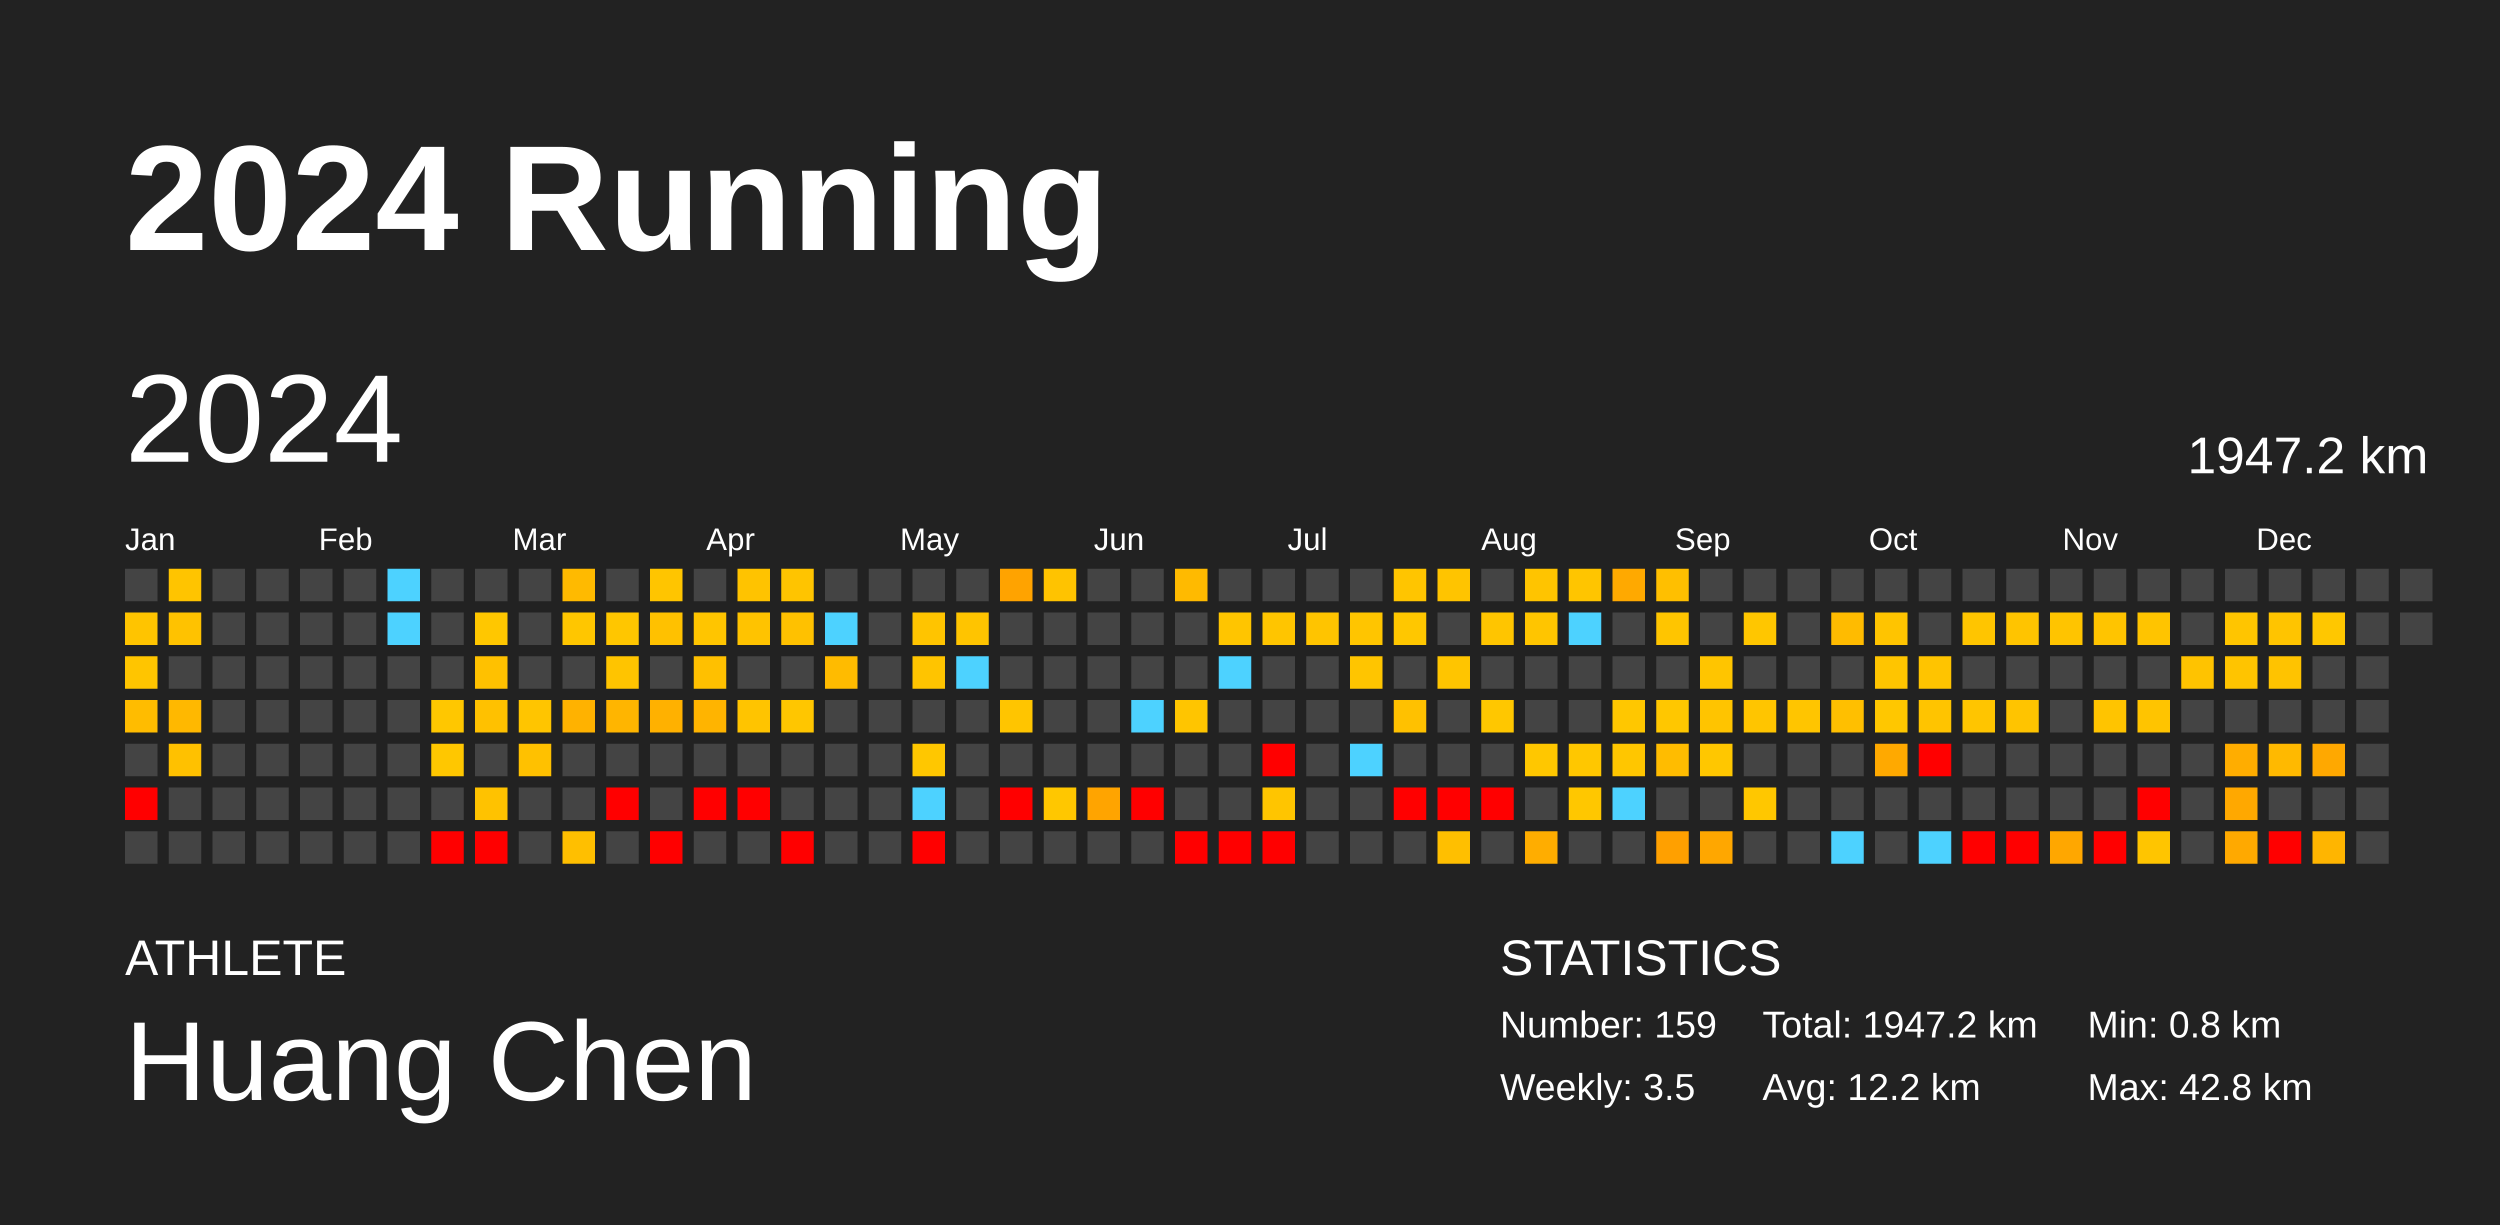
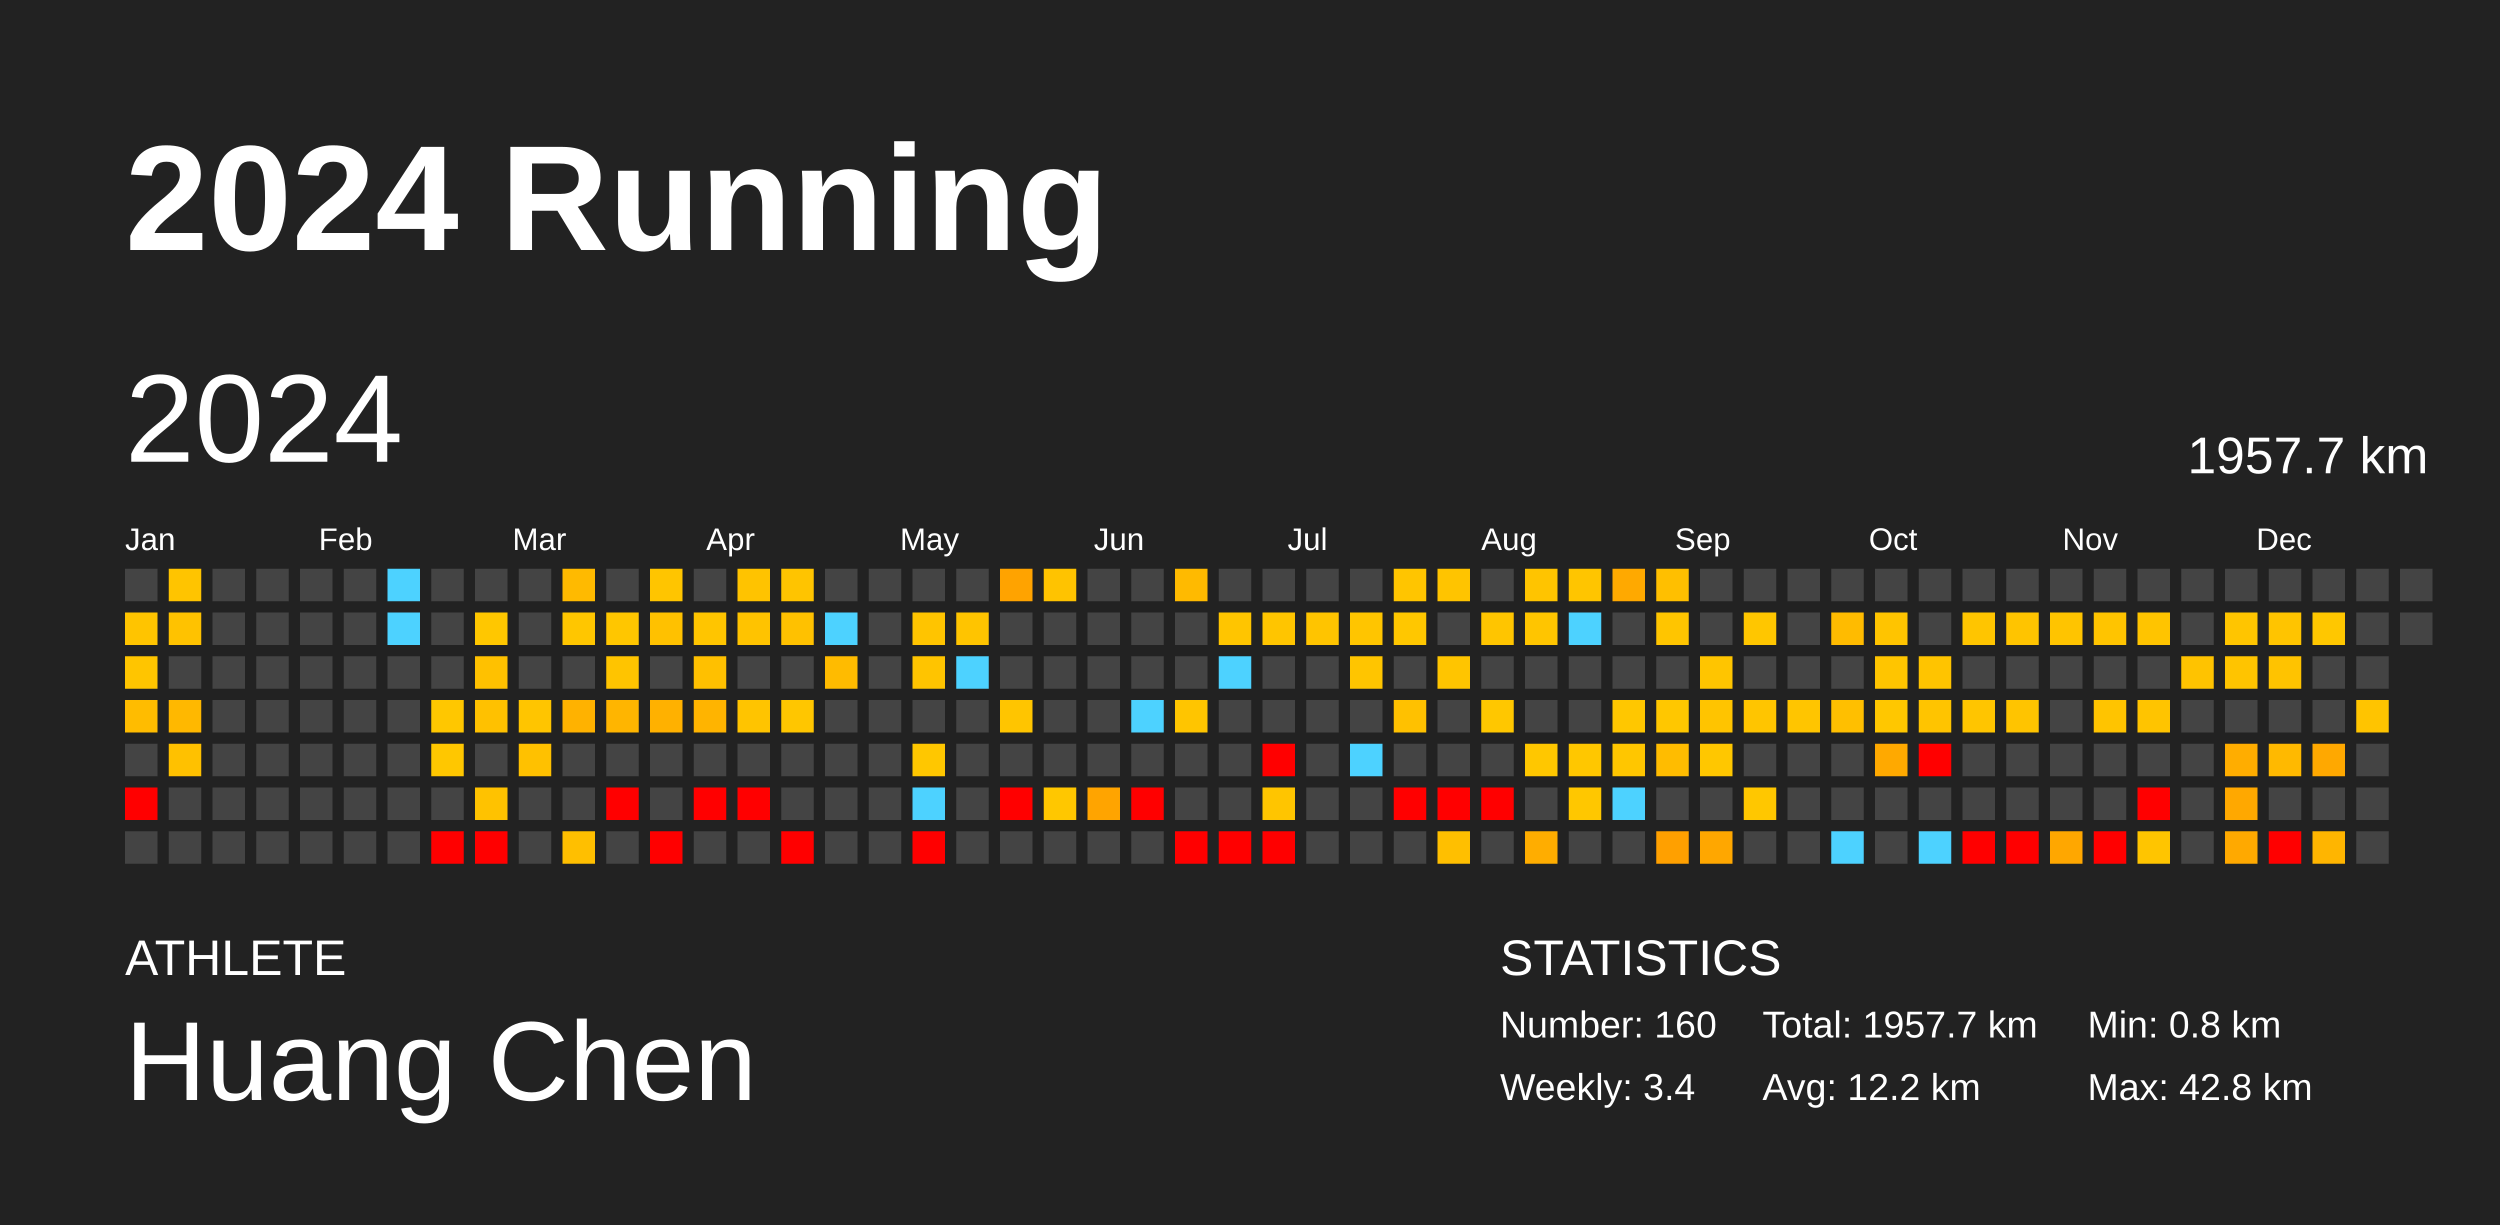
<svg xmlns="http://www.w3.org/2000/svg" baseProfile="full" height="98mm" version="1.1" viewBox="0,0,200,98" width="200mm">
  <defs />
  <rect fill="#222222" height="98" width="200" x="0" y="0" />
  <text fill="#FFFFFF" style="font-size:12px; font-family:Arial; font-weight:bold;" x="10" y="20">2024 Running</text>
  <text fill="#FFFFFF" style="font-size:4px; font-family:Arial" x="10" y="78">ATHLETE</text>
  <text fill="#FFFFFF" style="font-size:9px; font-family:Arial" x="10" y="88">Huang Chen</text>
  <text fill="#FFFFFF" style="font-size:4px; font-family:Arial" x="120" y="78">STATISTICS</text>
-   <text fill="#FFFFFF" style="font-size:3px; font-family:Arial" x="120" y="83">Number: 159</text>
-   <text fill="#FFFFFF" style="font-size:3px; font-family:Arial" x="120" y="88">Weekly: 3.5</text>
-   <text fill="#FFFFFF" style="font-size:3px; font-family:Arial" x="141" y="83">Total: 1947.2 km</text>
+   <text fill="#FFFFFF" style="font-size:3px; font-family:Arial" x="120" y="83">Number: 160</text>
+   <text fill="#FFFFFF" style="font-size:3px; font-family:Arial" x="120" y="88">Weekly: 3.4</text>
+   <text fill="#FFFFFF" style="font-size:3px; font-family:Arial" x="141" y="83">Total: 1957.7 km</text>
  <text fill="#FFFFFF" style="font-size:3px; font-family:Arial" x="141" y="88">Avg: 12.2 km</text>
  <text fill="#FFFFFF" style="font-size:3px; font-family:Arial" x="167" y="83">Min: 0.8 km</text>
  <text fill="#FFFFFF" style="font-size:3px; font-family:Arial" x="167" y="88">Max: 42.8 km</text>
  <text dominant-baseline="hanging" fill="#FFFFFF" style="font-size:10.0px; font-family:Arial;" x="10" y="30">2024</text>
-   <text dominant-baseline="hanging" fill="#FFFFFF" style="font-size:4.125px; font-family:Arial;" x="175" y="35">1947.2 km</text>
+   <text dominant-baseline="hanging" fill="#FFFFFF" style="font-size:4.125px; font-family:Arial;" x="175" y="35">1957.7 km</text>
  <text fill="#FFFFFF" style="font-size:2.5px; font-family:Arial" x="10.0" y="44">Jan</text>
  <text fill="#FFFFFF" style="font-size:2.5px; font-family:Arial" x="25.5" y="44">Feb</text>
  <text fill="#FFFFFF" style="font-size:2.5px; font-family:Arial" x="41.0" y="44">Mar</text>
  <text fill="#FFFFFF" style="font-size:2.5px; font-family:Arial" x="56.5" y="44">Apr</text>
  <text fill="#FFFFFF" style="font-size:2.5px; font-family:Arial" x="72.0" y="44">May</text>
  <text fill="#FFFFFF" style="font-size:2.5px; font-family:Arial" x="87.5" y="44">Jun</text>
  <text fill="#FFFFFF" style="font-size:2.5px; font-family:Arial" x="103.0" y="44">Jul</text>
  <text fill="#FFFFFF" style="font-size:2.5px; font-family:Arial" x="118.5" y="44">Aug</text>
  <text fill="#FFFFFF" style="font-size:2.5px; font-family:Arial" x="134.0" y="44">Sep</text>
  <text fill="#FFFFFF" style="font-size:2.5px; font-family:Arial" x="149.5" y="44">Oct</text>
  <text fill="#FFFFFF" style="font-size:2.5px; font-family:Arial" x="165.0" y="44">Nov</text>
  <text fill="#FFFFFF" style="font-size:2.5px; font-family:Arial" x="180.5" y="44">Dec</text>
  <rect fill="#444444" height="2.6" width="2.6" x="10.0" y="45.5" />
  <rect fill="#ffc400" height="2.6" width="2.6" x="10.0" y="49.0" />
  <rect fill="#ffc500" height="2.6" width="2.6" x="10.0" y="52.5" />
  <rect fill="#ffbc00" height="2.6" width="2.6" x="10.0" y="56.0" />
  <rect fill="#444444" height="2.6" width="2.6" x="10.0" y="59.5" />
  <rect fill="red" height="2.6" width="2.6" x="10.0" y="63.0" />
  <rect fill="#444444" height="2.6" width="2.6" x="10.0" y="66.5" />
  <rect fill="#ffc400" height="2.6" width="2.6" x="13.5" y="45.5" />
  <rect fill="#ffc200" height="2.6" width="2.6" x="13.5" y="49.0" />
  <rect fill="#444444" height="2.6" width="2.6" x="13.5" y="52.5" />
  <rect fill="#ffb800" height="2.6" width="2.6" x="13.5" y="56.0" />
  <rect fill="#ffc100" height="2.6" width="2.6" x="13.5" y="59.5" />
  <rect fill="#444444" height="2.6" width="2.6" x="13.5" y="63.0" />
  <rect fill="#444444" height="2.6" width="2.6" x="13.5" y="66.5" />
  <rect fill="#444444" height="2.6" width="2.6" x="17.0" y="45.5" />
  <rect fill="#444444" height="2.6" width="2.6" x="17.0" y="49.0" />
  <rect fill="#444444" height="2.6" width="2.6" x="17.0" y="52.5" />
  <rect fill="#444444" height="2.6" width="2.6" x="17.0" y="56.0" />
  <rect fill="#444444" height="2.6" width="2.6" x="17.0" y="59.5" />
  <rect fill="#444444" height="2.6" width="2.6" x="17.0" y="63.0" />
  <rect fill="#444444" height="2.6" width="2.6" x="17.0" y="66.5" />
  <rect fill="#444444" height="2.6" width="2.6" x="20.5" y="45.5" />
  <rect fill="#444444" height="2.6" width="2.6" x="20.5" y="49.0" />
  <rect fill="#444444" height="2.6" width="2.6" x="20.5" y="52.5" />
  <rect fill="#444444" height="2.6" width="2.6" x="20.5" y="56.0" />
  <rect fill="#444444" height="2.6" width="2.6" x="20.5" y="59.5" />
  <rect fill="#444444" height="2.6" width="2.6" x="20.5" y="63.0" />
  <rect fill="#444444" height="2.6" width="2.6" x="20.5" y="66.5" />
  <rect fill="#444444" height="2.6" width="2.6" x="24.0" y="45.5" />
  <rect fill="#444444" height="2.6" width="2.6" x="24.0" y="49.0" />
  <rect fill="#444444" height="2.6" width="2.6" x="24.0" y="52.5" />
  <rect fill="#444444" height="2.6" width="2.6" x="24.0" y="56.0" />
  <rect fill="#444444" height="2.6" width="2.6" x="24.0" y="59.5" />
  <rect fill="#444444" height="2.6" width="2.6" x="24.0" y="63.0" />
  <rect fill="#444444" height="2.6" width="2.6" x="24.0" y="66.5" />
  <rect fill="#444444" height="2.6" width="2.6" x="27.5" y="45.5" />
  <rect fill="#444444" height="2.6" width="2.6" x="27.5" y="49.0" />
  <rect fill="#444444" height="2.6" width="2.6" x="27.5" y="52.5" />
  <rect fill="#444444" height="2.6" width="2.6" x="27.5" y="56.0" />
  <rect fill="#444444" height="2.6" width="2.6" x="27.5" y="59.5" />
  <rect fill="#444444" height="2.6" width="2.6" x="27.5" y="63.0" />
  <rect fill="#444444" height="2.6" width="2.6" x="27.5" y="66.5" />
  <rect fill="#4dd2ff" height="2.6" width="2.6" x="31.0" y="45.5" />
  <rect fill="#4dd2ff" height="2.6" width="2.6" x="31.0" y="49.0" />
  <rect fill="#444444" height="2.6" width="2.6" x="31.0" y="52.5" />
  <rect fill="#444444" height="2.6" width="2.6" x="31.0" y="56.0" />
  <rect fill="#444444" height="2.6" width="2.6" x="31.0" y="59.5" />
  <rect fill="#444444" height="2.6" width="2.6" x="31.0" y="63.0" />
  <rect fill="#444444" height="2.6" width="2.6" x="31.0" y="66.5" />
  <rect fill="#444444" height="2.6" width="2.6" x="34.5" y="45.5" />
  <rect fill="#444444" height="2.6" width="2.6" x="34.5" y="49.0" />
  <rect fill="#444444" height="2.6" width="2.6" x="34.5" y="52.5" />
  <rect fill="#ffc700" height="2.6" width="2.6" x="34.5" y="56.0" />
  <rect fill="#ffc700" height="2.6" width="2.6" x="34.5" y="59.5" />
  <rect fill="#444444" height="2.6" width="2.6" x="34.5" y="63.0" />
  <rect fill="red" height="2.6" width="2.6" x="34.5" y="66.5" />
  <rect fill="#444444" height="2.6" width="2.6" x="38.0" y="45.5" />
  <rect fill="#ffc700" height="2.6" width="2.6" x="38.0" y="49.0" />
  <rect fill="#ffc100" height="2.6" width="2.6" x="38.0" y="52.5" />
  <rect fill="#ffc100" height="2.6" width="2.6" x="38.0" y="56.0" />
  <rect fill="#444444" height="2.6" width="2.6" x="38.0" y="59.5" />
  <rect fill="#ffc200" height="2.6" width="2.6" x="38.0" y="63.0" />
  <rect fill="red" height="2.6" width="2.6" x="38.0" y="66.5" />
  <rect fill="#444444" height="2.6" width="2.6" x="41.5" y="45.5" />
  <rect fill="#444444" height="2.6" width="2.6" x="41.5" y="49.0" />
  <rect fill="#444444" height="2.6" width="2.6" x="41.5" y="52.5" />
  <rect fill="#ffc500" height="2.6" width="2.6" x="41.5" y="56.0" />
  <rect fill="#ffc100" height="2.6" width="2.6" x="41.5" y="59.5" />
  <rect fill="#444444" height="2.6" width="2.6" x="41.5" y="63.0" />
  <rect fill="#444444" height="2.6" width="2.6" x="41.5" y="66.5" />
  <rect fill="#ffba00" height="2.6" width="2.6" x="45.0" y="45.5" />
  <rect fill="#ffc600" height="2.6" width="2.6" x="45.0" y="49.0" />
  <rect fill="#444444" height="2.6" width="2.6" x="45.0" y="52.5" />
  <rect fill="#ffb200" height="2.6" width="2.6" x="45.0" y="56.0" />
  <rect fill="#444444" height="2.6" width="2.6" x="45.0" y="59.5" />
  <rect fill="#444444" height="2.6" width="2.6" x="45.0" y="63.0" />
  <rect fill="#ffbf00" height="2.6" width="2.6" x="45.0" y="66.5" />
  <rect fill="#444444" height="2.6" width="2.6" x="48.5" y="45.5" />
  <rect fill="#ffc600" height="2.6" width="2.6" x="48.5" y="49.0" />
  <rect fill="#ffc400" height="2.6" width="2.6" x="48.5" y="52.5" />
  <rect fill="#ffb500" height="2.6" width="2.6" x="48.5" y="56.0" />
  <rect fill="#444444" height="2.6" width="2.6" x="48.5" y="59.5" />
  <rect fill="red" height="2.6" width="2.6" x="48.5" y="63.0" />
  <rect fill="#444444" height="2.6" width="2.6" x="48.5" y="66.5" />
  <rect fill="#ffc500" height="2.6" width="2.6" x="52.0" y="45.5" />
  <rect fill="#ffc100" height="2.6" width="2.6" x="52.0" y="49.0" />
  <rect fill="#444444" height="2.6" width="2.6" x="52.0" y="52.5" />
  <rect fill="#ffb100" height="2.6" width="2.6" x="52.0" y="56.0" />
  <rect fill="#444444" height="2.6" width="2.6" x="52.0" y="59.5" />
  <rect fill="#444444" height="2.6" width="2.6" x="52.0" y="63.0" />
  <rect fill="red" height="2.6" width="2.6" x="52.0" y="66.5" />
  <rect fill="#444444" height="2.6" width="2.6" x="55.5" y="45.5" />
  <rect fill="#ffc500" height="2.6" width="2.6" x="55.5" y="49.0" />
  <rect fill="#ffc000" height="2.6" width="2.6" x="55.5" y="52.5" />
  <rect fill="#ffb400" height="2.6" width="2.6" x="55.5" y="56.0" />
  <rect fill="#444444" height="2.6" width="2.6" x="55.5" y="59.5" />
  <rect fill="red" height="2.6" width="2.6" x="55.5" y="63.0" />
  <rect fill="#444444" height="2.6" width="2.6" x="55.5" y="66.5" />
  <rect fill="#ffc300" height="2.6" width="2.6" x="59.0" y="45.5" />
  <rect fill="#ffc300" height="2.6" width="2.6" x="59.0" y="49.0" />
  <rect fill="#444444" height="2.6" width="2.6" x="59.0" y="52.5" />
  <rect fill="#ffc400" height="2.6" width="2.6" x="59.0" y="56.0" />
  <rect fill="#444444" height="2.6" width="2.6" x="59.0" y="59.5" />
  <rect fill="red" height="2.6" width="2.6" x="59.0" y="63.0" />
  <rect fill="#444444" height="2.6" width="2.6" x="59.0" y="66.5" />
  <rect fill="#ffc400" height="2.6" width="2.6" x="62.5" y="45.5" />
  <rect fill="#ffc100" height="2.6" width="2.6" x="62.5" y="49.0" />
  <rect fill="#444444" height="2.6" width="2.6" x="62.5" y="52.5" />
  <rect fill="#ffc600" height="2.6" width="2.6" x="62.5" y="56.0" />
  <rect fill="#444444" height="2.6" width="2.6" x="62.5" y="59.5" />
  <rect fill="#444444" height="2.6" width="2.6" x="62.5" y="63.0" />
  <rect fill="red" height="2.6" width="2.6" x="62.5" y="66.5" />
  <rect fill="#444444" height="2.6" width="2.6" x="66.0" y="45.5" />
  <rect fill="#4dd2ff" height="2.6" width="2.6" x="66.0" y="49.0" />
  <rect fill="#ffbb00" height="2.6" width="2.6" x="66.0" y="52.5" />
  <rect fill="#444444" height="2.6" width="2.6" x="66.0" y="56.0" />
  <rect fill="#444444" height="2.6" width="2.6" x="66.0" y="59.5" />
  <rect fill="#444444" height="2.6" width="2.6" x="66.0" y="63.0" />
  <rect fill="#444444" height="2.6" width="2.6" x="66.0" y="66.5" />
  <rect fill="#444444" height="2.6" width="2.6" x="69.5" y="45.5" />
  <rect fill="#444444" height="2.6" width="2.6" x="69.5" y="49.0" />
  <rect fill="#444444" height="2.6" width="2.6" x="69.5" y="52.5" />
  <rect fill="#444444" height="2.6" width="2.6" x="69.5" y="56.0" />
  <rect fill="#444444" height="2.6" width="2.6" x="69.5" y="59.5" />
  <rect fill="#444444" height="2.6" width="2.6" x="69.5" y="63.0" />
  <rect fill="#444444" height="2.6" width="2.6" x="69.5" y="66.5" />
  <rect fill="#444444" height="2.6" width="2.6" x="73.0" y="45.5" />
  <rect fill="#ffc400" height="2.6" width="2.6" x="73.0" y="49.0" />
  <rect fill="#ffc400" height="2.6" width="2.6" x="73.0" y="52.5" />
  <rect fill="#444444" height="2.6" width="2.6" x="73.0" y="56.0" />
  <rect fill="#ffc700" height="2.6" width="2.6" x="73.0" y="59.5" />
  <rect fill="#4dd2ff" height="2.6" width="2.6" x="73.0" y="63.0" />
  <rect fill="red" height="2.6" width="2.6" x="73.0" y="66.5" />
  <rect fill="#444444" height="2.6" width="2.6" x="76.5" y="45.5" />
  <rect fill="#ffc400" height="2.6" width="2.6" x="76.5" y="49.0" />
  <rect fill="#4dd2ff" height="2.6" width="2.6" x="76.5" y="52.5" />
  <rect fill="#444444" height="2.6" width="2.6" x="76.5" y="56.0" />
  <rect fill="#444444" height="2.6" width="2.6" x="76.5" y="59.5" />
  <rect fill="#444444" height="2.6" width="2.6" x="76.5" y="63.0" />
  <rect fill="#444444" height="2.6" width="2.6" x="76.5" y="66.5" />
  <rect fill="#ffa300" height="2.6" width="2.6" x="80.0" y="45.5" />
  <rect fill="#444444" height="2.6" width="2.6" x="80.0" y="49.0" />
  <rect fill="#444444" height="2.6" width="2.6" x="80.0" y="52.5" />
  <rect fill="#ffc500" height="2.6" width="2.6" x="80.0" y="56.0" />
  <rect fill="#444444" height="2.6" width="2.6" x="80.0" y="59.5" />
  <rect fill="red" height="2.6" width="2.6" x="80.0" y="63.0" />
  <rect fill="#444444" height="2.6" width="2.6" x="80.0" y="66.5" />
  <rect fill="#ffc300" height="2.6" width="2.6" x="83.5" y="45.5" />
  <rect fill="#444444" height="2.6" width="2.6" x="83.5" y="49.0" />
  <rect fill="#444444" height="2.6" width="2.6" x="83.5" y="52.5" />
  <rect fill="#444444" height="2.6" width="2.6" x="83.5" y="56.0" />
  <rect fill="#444444" height="2.6" width="2.6" x="83.5" y="59.5" />
  <rect fill="#ffc700" height="2.6" width="2.6" x="83.5" y="63.0" />
  <rect fill="#444444" height="2.6" width="2.6" x="83.5" y="66.5" />
  <rect fill="#444444" height="2.6" width="2.6" x="87.0" y="45.5" />
  <rect fill="#444444" height="2.6" width="2.6" x="87.0" y="49.0" />
  <rect fill="#444444" height="2.6" width="2.6" x="87.0" y="52.5" />
  <rect fill="#444444" height="2.6" width="2.6" x="87.0" y="56.0" />
  <rect fill="#444444" height="2.6" width="2.6" x="87.0" y="59.5" />
  <rect fill="#ffa400" height="2.6" width="2.6" x="87.0" y="63.0" />
  <rect fill="#444444" height="2.6" width="2.6" x="87.0" y="66.5" />
  <rect fill="#444444" height="2.6" width="2.6" x="90.5" y="45.5" />
  <rect fill="#444444" height="2.6" width="2.6" x="90.5" y="49.0" />
  <rect fill="#444444" height="2.6" width="2.6" x="90.5" y="52.5" />
  <rect fill="#4dd2ff" height="2.6" width="2.6" x="90.5" y="56.0" />
  <rect fill="#444444" height="2.6" width="2.6" x="90.5" y="59.5" />
  <rect fill="red" height="2.6" width="2.6" x="90.5" y="63.0" />
  <rect fill="#444444" height="2.6" width="2.6" x="90.5" y="66.5" />
  <rect fill="#ffba00" height="2.6" width="2.6" x="94.0" y="45.5" />
  <rect fill="#444444" height="2.6" width="2.6" x="94.0" y="49.0" />
  <rect fill="#444444" height="2.6" width="2.6" x="94.0" y="52.5" />
  <rect fill="#ffc500" height="2.6" width="2.6" x="94.0" y="56.0" />
  <rect fill="#444444" height="2.6" width="2.6" x="94.0" y="59.5" />
  <rect fill="#444444" height="2.6" width="2.6" x="94.0" y="63.0" />
  <rect fill="red" height="2.6" width="2.6" x="94.0" y="66.5" />
  <rect fill="#444444" height="2.6" width="2.6" x="97.5" y="45.5" />
  <rect fill="#ffc500" height="2.6" width="2.6" x="97.5" y="49.0" />
  <rect fill="#4dd2ff" height="2.6" width="2.6" x="97.5" y="52.5" />
  <rect fill="#444444" height="2.6" width="2.6" x="97.5" y="56.0" />
  <rect fill="#444444" height="2.6" width="2.6" x="97.5" y="59.5" />
  <rect fill="#444444" height="2.6" width="2.6" x="97.5" y="63.0" />
  <rect fill="red" height="2.6" width="2.6" x="97.5" y="66.5" />
  <rect fill="#444444" height="2.6" width="2.6" x="101.0" y="45.5" />
  <rect fill="#ffc500" height="2.6" width="2.6" x="101.0" y="49.0" />
  <rect fill="#444444" height="2.6" width="2.6" x="101.0" y="52.5" />
  <rect fill="#444444" height="2.6" width="2.6" x="101.0" y="56.0" />
  <rect fill="red" height="2.6" width="2.6" x="101.0" y="59.5" />
  <rect fill="#ffc500" height="2.6" width="2.6" x="101.0" y="63.0" />
  <rect fill="red" height="2.6" width="2.6" x="101.0" y="66.5" />
  <rect fill="#444444" height="2.6" width="2.6" x="104.5" y="45.5" />
  <rect fill="#ffc400" height="2.6" width="2.6" x="104.5" y="49.0" />
  <rect fill="#444444" height="2.6" width="2.6" x="104.5" y="52.5" />
  <rect fill="#444444" height="2.6" width="2.6" x="104.5" y="56.0" />
  <rect fill="#444444" height="2.6" width="2.6" x="104.5" y="59.5" />
  <rect fill="#444444" height="2.6" width="2.6" x="104.5" y="63.0" />
  <rect fill="#444444" height="2.6" width="2.6" x="104.5" y="66.5" />
  <rect fill="#444444" height="2.6" width="2.6" x="108.0" y="45.5" />
  <rect fill="#ffc500" height="2.6" width="2.6" x="108.0" y="49.0" />
  <rect fill="#ffc500" height="2.6" width="2.6" x="108.0" y="52.5" />
  <rect fill="#444444" height="2.6" width="2.6" x="108.0" y="56.0" />
  <rect fill="#4dd2ff" height="2.6" width="2.6" x="108.0" y="59.5" />
  <rect fill="#444444" height="2.6" width="2.6" x="108.0" y="63.0" />
  <rect fill="#444444" height="2.6" width="2.6" x="108.0" y="66.5" />
  <rect fill="#ffc500" height="2.6" width="2.6" x="111.5" y="45.5" />
  <rect fill="#ffc700" height="2.6" width="2.6" x="111.5" y="49.0" />
  <rect fill="#444444" height="2.6" width="2.6" x="111.5" y="52.5" />
  <rect fill="#ffc100" height="2.6" width="2.6" x="111.5" y="56.0" />
  <rect fill="#444444" height="2.6" width="2.6" x="111.5" y="59.5" />
  <rect fill="red" height="2.6" width="2.6" x="111.5" y="63.0" />
  <rect fill="#444444" height="2.6" width="2.6" x="111.5" y="66.5" />
  <rect fill="#ffc400" height="2.6" width="2.6" x="115.0" y="45.5" />
  <rect fill="#444444" height="2.6" width="2.6" x="115.0" y="49.0" />
  <rect fill="#ffc500" height="2.6" width="2.6" x="115.0" y="52.5" />
  <rect fill="#444444" height="2.6" width="2.6" x="115.0" y="56.0" />
  <rect fill="#444444" height="2.6" width="2.6" x="115.0" y="59.5" />
  <rect fill="red" height="2.6" width="2.6" x="115.0" y="63.0" />
  <rect fill="#ffbf00" height="2.6" width="2.6" x="115.0" y="66.5" />
  <rect fill="#444444" height="2.6" width="2.6" x="118.5" y="45.5" />
  <rect fill="#ffc500" height="2.6" width="2.6" x="118.5" y="49.0" />
  <rect fill="#444444" height="2.6" width="2.6" x="118.5" y="52.5" />
  <rect fill="#ffc700" height="2.6" width="2.6" x="118.5" y="56.0" />
  <rect fill="#444444" height="2.6" width="2.6" x="118.5" y="59.5" />
  <rect fill="red" height="2.6" width="2.6" x="118.5" y="63.0" />
  <rect fill="#444444" height="2.6" width="2.6" x="118.5" y="66.5" />
  <rect fill="#ffc400" height="2.6" width="2.6" x="122.0" y="45.5" />
  <rect fill="#ffc500" height="2.6" width="2.6" x="122.0" y="49.0" />
  <rect fill="#444444" height="2.6" width="2.6" x="122.0" y="52.5" />
  <rect fill="#444444" height="2.6" width="2.6" x="122.0" y="56.0" />
  <rect fill="#ffc700" height="2.6" width="2.6" x="122.0" y="59.5" />
  <rect fill="#444444" height="2.6" width="2.6" x="122.0" y="63.0" />
  <rect fill="#ffad00" height="2.6" width="2.6" x="122.0" y="66.5" />
  <rect fill="#ffc500" height="2.6" width="2.6" x="125.5" y="45.5" />
  <rect fill="#4dd2ff" height="2.6" width="2.6" x="125.5" y="49.0" />
  <rect fill="#444444" height="2.6" width="2.6" x="125.5" y="52.5" />
  <rect fill="#444444" height="2.6" width="2.6" x="125.5" y="56.0" />
  <rect fill="#ffc700" height="2.6" width="2.6" x="125.5" y="59.5" />
  <rect fill="#ffc700" height="2.6" width="2.6" x="125.5" y="63.0" />
  <rect fill="#444444" height="2.6" width="2.6" x="125.5" y="66.5" />
  <rect fill="#ffa900" height="2.6" width="2.6" x="129.0" y="45.5" />
  <rect fill="#444444" height="2.6" width="2.6" x="129.0" y="49.0" />
  <rect fill="#444444" height="2.6" width="2.6" x="129.0" y="52.5" />
  <rect fill="#ffc700" height="2.6" width="2.6" x="129.0" y="56.0" />
  <rect fill="#ffc600" height="2.6" width="2.6" x="129.0" y="59.5" />
  <rect fill="#4dd2ff" height="2.6" width="2.6" x="129.0" y="63.0" />
  <rect fill="#444444" height="2.6" width="2.6" x="129.0" y="66.5" />
  <rect fill="#ffbf00" height="2.6" width="2.6" x="132.5" y="45.5" />
  <rect fill="#ffc500" height="2.6" width="2.6" x="132.5" y="49.0" />
  <rect fill="#444444" height="2.6" width="2.6" x="132.5" y="52.5" />
  <rect fill="#ffc700" height="2.6" width="2.6" x="132.5" y="56.0" />
  <rect fill="#ffbc00" height="2.6" width="2.6" x="132.5" y="59.5" />
  <rect fill="#444444" height="2.6" width="2.6" x="132.5" y="63.0" />
  <rect fill="#ffa000" height="2.6" width="2.6" x="132.5" y="66.5" />
  <rect fill="#444444" height="2.6" width="2.6" x="136.0" y="45.5" />
  <rect fill="#444444" height="2.6" width="2.6" x="136.0" y="49.0" />
  <rect fill="#ffc500" height="2.6" width="2.6" x="136.0" y="52.5" />
  <rect fill="#ffc400" height="2.6" width="2.6" x="136.0" y="56.0" />
  <rect fill="#ffc700" height="2.6" width="2.6" x="136.0" y="59.5" />
  <rect fill="#444444" height="2.6" width="2.6" x="136.0" y="63.0" />
  <rect fill="#ffa700" height="2.6" width="2.6" x="136.0" y="66.5" />
  <rect fill="#444444" height="2.6" width="2.6" x="139.5" y="45.5" />
  <rect fill="#ffc600" height="2.6" width="2.6" x="139.5" y="49.0" />
  <rect fill="#444444" height="2.6" width="2.6" x="139.5" y="52.5" />
  <rect fill="#ffc500" height="2.6" width="2.6" x="139.5" y="56.0" />
  <rect fill="#444444" height="2.6" width="2.6" x="139.5" y="59.5" />
  <rect fill="#ffc700" height="2.6" width="2.6" x="139.5" y="63.0" />
  <rect fill="#444444" height="2.6" width="2.6" x="139.5" y="66.5" />
  <rect fill="#444444" height="2.6" width="2.6" x="143.0" y="45.5" />
  <rect fill="#444444" height="2.6" width="2.6" x="143.0" y="49.0" />
  <rect fill="#444444" height="2.6" width="2.6" x="143.0" y="52.5" />
  <rect fill="#ffc500" height="2.6" width="2.6" x="143.0" y="56.0" />
  <rect fill="#444444" height="2.6" width="2.6" x="143.0" y="59.5" />
  <rect fill="#444444" height="2.6" width="2.6" x="143.0" y="63.0" />
  <rect fill="#444444" height="2.6" width="2.6" x="143.0" y="66.5" />
  <rect fill="#444444" height="2.6" width="2.6" x="146.5" y="45.5" />
  <rect fill="#ffbb00" height="2.6" width="2.6" x="146.5" y="49.0" />
  <rect fill="#444444" height="2.6" width="2.6" x="146.5" y="52.5" />
  <rect fill="#ffbf00" height="2.6" width="2.6" x="146.5" y="56.0" />
  <rect fill="#444444" height="2.6" width="2.6" x="146.5" y="59.5" />
  <rect fill="#444444" height="2.6" width="2.6" x="146.5" y="63.0" />
  <rect fill="#4dd2ff" height="2.6" width="2.6" x="146.5" y="66.5" />
  <rect fill="#444444" height="2.6" width="2.6" x="150.0" y="45.5" />
  <rect fill="#ffc400" height="2.6" width="2.6" x="150.0" y="49.0" />
  <rect fill="#ffc500" height="2.6" width="2.6" x="150.0" y="52.5" />
  <rect fill="#ffc700" height="2.6" width="2.6" x="150.0" y="56.0" />
  <rect fill="#ffa900" height="2.6" width="2.6" x="150.0" y="59.5" />
  <rect fill="#444444" height="2.6" width="2.6" x="150.0" y="63.0" />
  <rect fill="#444444" height="2.6" width="2.6" x="150.0" y="66.5" />
  <rect fill="#444444" height="2.6" width="2.6" x="153.5" y="45.5" />
  <rect fill="#444444" height="2.6" width="2.6" x="153.5" y="49.0" />
  <rect fill="#ffc400" height="2.6" width="2.6" x="153.5" y="52.5" />
  <rect fill="#ffc400" height="2.6" width="2.6" x="153.5" y="56.0" />
  <rect fill="red" height="2.6" width="2.6" x="153.5" y="59.5" />
  <rect fill="#444444" height="2.6" width="2.6" x="153.5" y="63.0" />
  <rect fill="#4dd2ff" height="2.6" width="2.6" x="153.5" y="66.5" />
  <rect fill="#444444" height="2.6" width="2.6" x="157.0" y="45.5" />
  <rect fill="#ffc500" height="2.6" width="2.6" x="157.0" y="49.0" />
  <rect fill="#444444" height="2.6" width="2.6" x="157.0" y="52.5" />
  <rect fill="#ffc500" height="2.6" width="2.6" x="157.0" y="56.0" />
  <rect fill="#444444" height="2.6" width="2.6" x="157.0" y="59.5" />
  <rect fill="#444444" height="2.6" width="2.6" x="157.0" y="63.0" />
  <rect fill="red" height="2.6" width="2.6" x="157.0" y="66.5" />
  <rect fill="#444444" height="2.6" width="2.6" x="160.5" y="45.5" />
  <rect fill="#ffc400" height="2.6" width="2.6" x="160.5" y="49.0" />
  <rect fill="#444444" height="2.6" width="2.6" x="160.5" y="52.5" />
  <rect fill="#ffc400" height="2.6" width="2.6" x="160.5" y="56.0" />
  <rect fill="#444444" height="2.6" width="2.6" x="160.5" y="59.5" />
  <rect fill="#444444" height="2.6" width="2.6" x="160.5" y="63.0" />
  <rect fill="red" height="2.6" width="2.6" x="160.5" y="66.5" />
  <rect fill="#444444" height="2.6" width="2.6" x="164.0" y="45.5" />
  <rect fill="#ffc400" height="2.6" width="2.6" x="164.0" y="49.0" />
  <rect fill="#444444" height="2.6" width="2.6" x="164.0" y="52.5" />
  <rect fill="#444444" height="2.6" width="2.6" x="164.0" y="56.0" />
  <rect fill="#444444" height="2.6" width="2.6" x="164.0" y="59.5" />
  <rect fill="#444444" height="2.6" width="2.6" x="164.0" y="63.0" />
  <rect fill="#ffa700" height="2.6" width="2.6" x="164.0" y="66.5" />
  <rect fill="#444444" height="2.6" width="2.6" x="167.5" y="45.5" />
  <rect fill="#ffc400" height="2.6" width="2.6" x="167.5" y="49.0" />
  <rect fill="#444444" height="2.6" width="2.6" x="167.5" y="52.5" />
  <rect fill="#ffc400" height="2.6" width="2.6" x="167.5" y="56.0" />
  <rect fill="#444444" height="2.6" width="2.6" x="167.5" y="59.5" />
  <rect fill="#444444" height="2.6" width="2.6" x="167.5" y="63.0" />
  <rect fill="red" height="2.6" width="2.6" x="167.5" y="66.5" />
  <rect fill="#444444" height="2.6" width="2.6" x="171.0" y="45.5" />
  <rect fill="#ffc400" height="2.6" width="2.6" x="171.0" y="49.0" />
  <rect fill="#444444" height="2.6" width="2.6" x="171.0" y="52.5" />
  <rect fill="#ffc400" height="2.6" width="2.6" x="171.0" y="56.0" />
  <rect fill="#444444" height="2.6" width="2.6" x="171.0" y="59.5" />
  <rect fill="red" height="2.6" width="2.6" x="171.0" y="63.0" />
  <rect fill="#ffc500" height="2.6" width="2.6" x="171.0" y="66.5" />
  <rect fill="#444444" height="2.6" width="2.6" x="174.5" y="45.5" />
  <rect fill="#444444" height="2.6" width="2.6" x="174.5" y="49.0" />
  <rect fill="#ffc300" height="2.6" width="2.6" x="174.5" y="52.5" />
  <rect fill="#444444" height="2.6" width="2.6" x="174.5" y="56.0" />
  <rect fill="#444444" height="2.6" width="2.6" x="174.5" y="59.5" />
  <rect fill="#444444" height="2.6" width="2.6" x="174.5" y="63.0" />
  <rect fill="#444444" height="2.6" width="2.6" x="174.5" y="66.5" />
  <rect fill="#444444" height="2.6" width="2.6" x="178.0" y="45.5" />
  <rect fill="#ffc500" height="2.6" width="2.6" x="178.0" y="49.0" />
  <rect fill="#ffc400" height="2.6" width="2.6" x="178.0" y="52.5" />
  <rect fill="#444444" height="2.6" width="2.6" x="178.0" y="56.0" />
  <rect fill="#ffad00" height="2.6" width="2.6" x="178.0" y="59.5" />
  <rect fill="#ffa800" height="2.6" width="2.6" x="178.0" y="63.0" />
  <rect fill="#ffa900" height="2.6" width="2.6" x="178.0" y="66.5" />
  <rect fill="#444444" height="2.6" width="2.6" x="181.5" y="45.5" />
  <rect fill="#ffc400" height="2.6" width="2.6" x="181.5" y="49.0" />
  <rect fill="#ffc300" height="2.6" width="2.6" x="181.5" y="52.5" />
  <rect fill="#444444" height="2.6" width="2.6" x="181.5" y="56.0" />
  <rect fill="#ffb900" height="2.6" width="2.6" x="181.5" y="59.5" />
  <rect fill="#444444" height="2.6" width="2.6" x="181.5" y="63.0" />
  <rect fill="red" height="2.6" width="2.6" x="181.5" y="66.5" />
  <rect fill="#444444" height="2.6" width="2.6" x="185.0" y="45.5" />
  <rect fill="#ffc700" height="2.6" width="2.6" x="185.0" y="49.0" />
  <rect fill="#444444" height="2.6" width="2.6" x="185.0" y="52.5" />
  <rect fill="#444444" height="2.6" width="2.6" x="185.0" y="56.0" />
  <rect fill="#ffa800" height="2.6" width="2.6" x="185.0" y="59.5" />
  <rect fill="#444444" height="2.6" width="2.6" x="185.0" y="63.0" />
  <rect fill="#ffb500" height="2.6" width="2.6" x="185.0" y="66.5" />
  <rect fill="#444444" height="2.6" width="2.6" x="188.5" y="45.5" />
  <rect fill="#444444" height="2.6" width="2.6" x="188.5" y="49.0" />
  <rect fill="#444444" height="2.6" width="2.6" x="188.5" y="52.5" />
-   <rect fill="#444444" height="2.6" width="2.6" x="188.5" y="56.0" />
+   <rect fill="#ffc400" height="2.6" width="2.6" x="188.5" y="56.0" />
  <rect fill="#444444" height="2.6" width="2.6" x="188.5" y="59.5" />
  <rect fill="#444444" height="2.6" width="2.6" x="188.5" y="63.0" />
  <rect fill="#444444" height="2.6" width="2.6" x="188.5" y="66.5" />
  <rect fill="#444444" height="2.6" width="2.6" x="192.0" y="45.5" />
  <rect fill="#444444" height="2.6" width="2.6" x="192.0" y="49.0" />
</svg>
